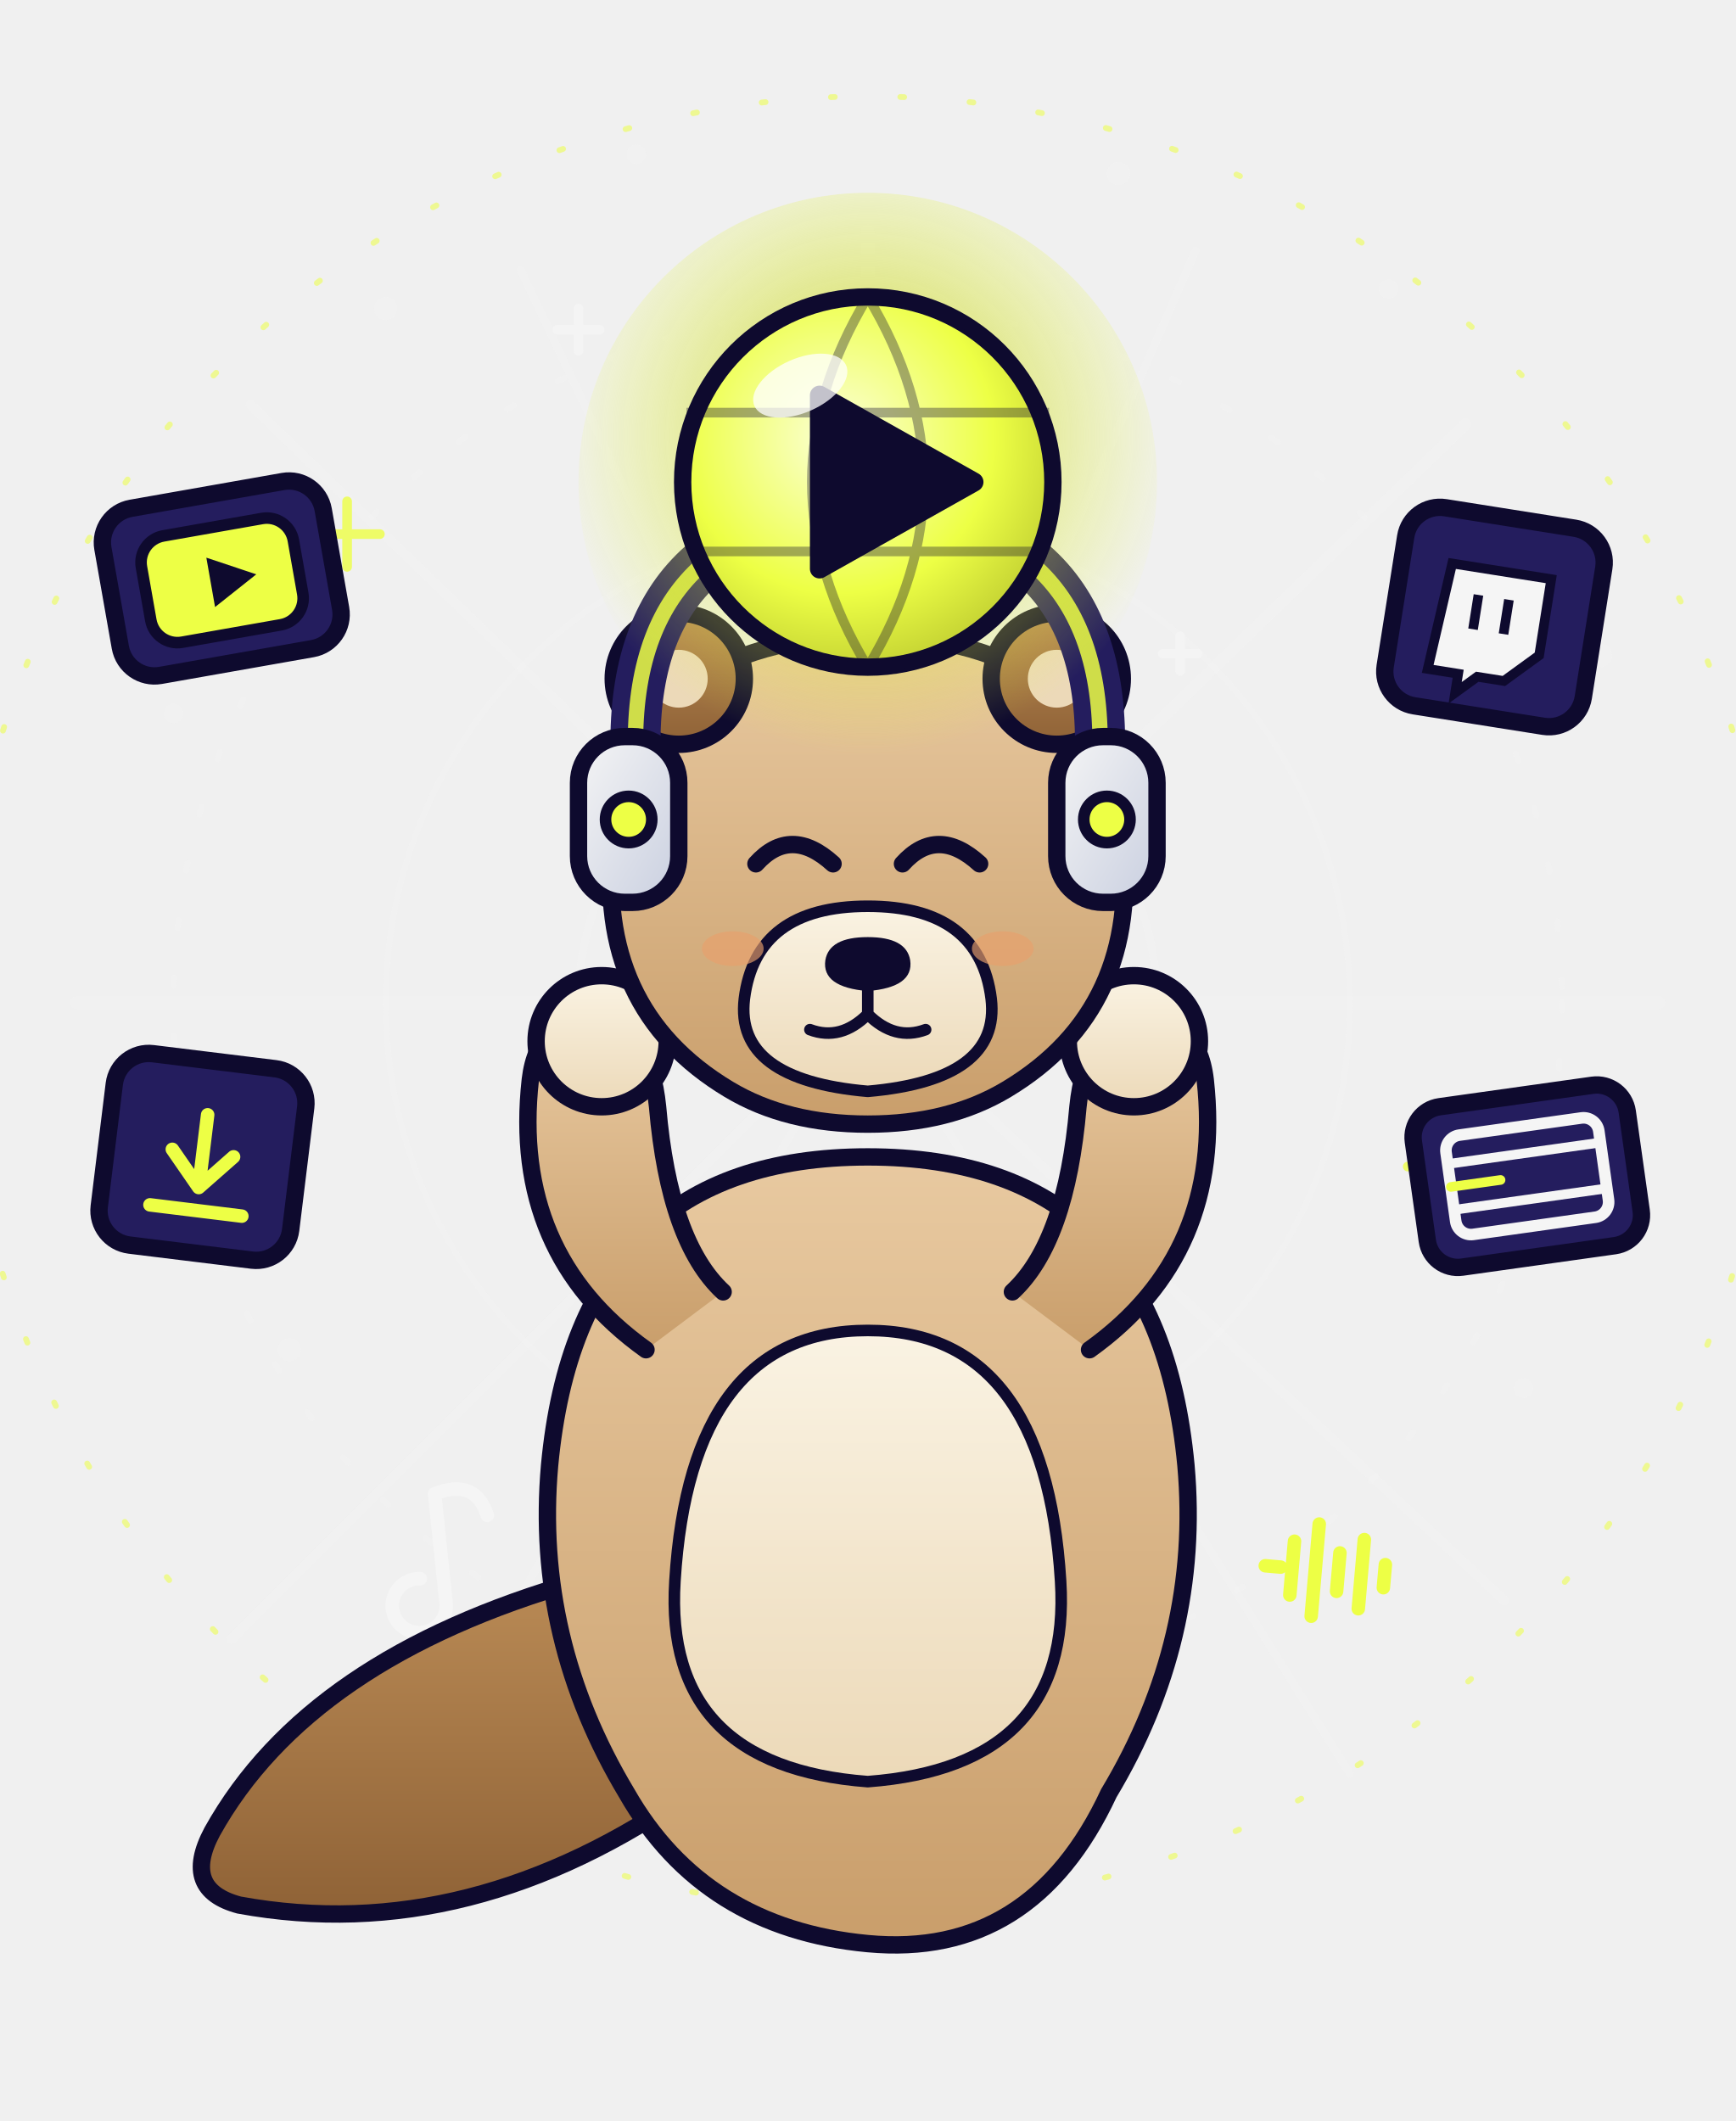
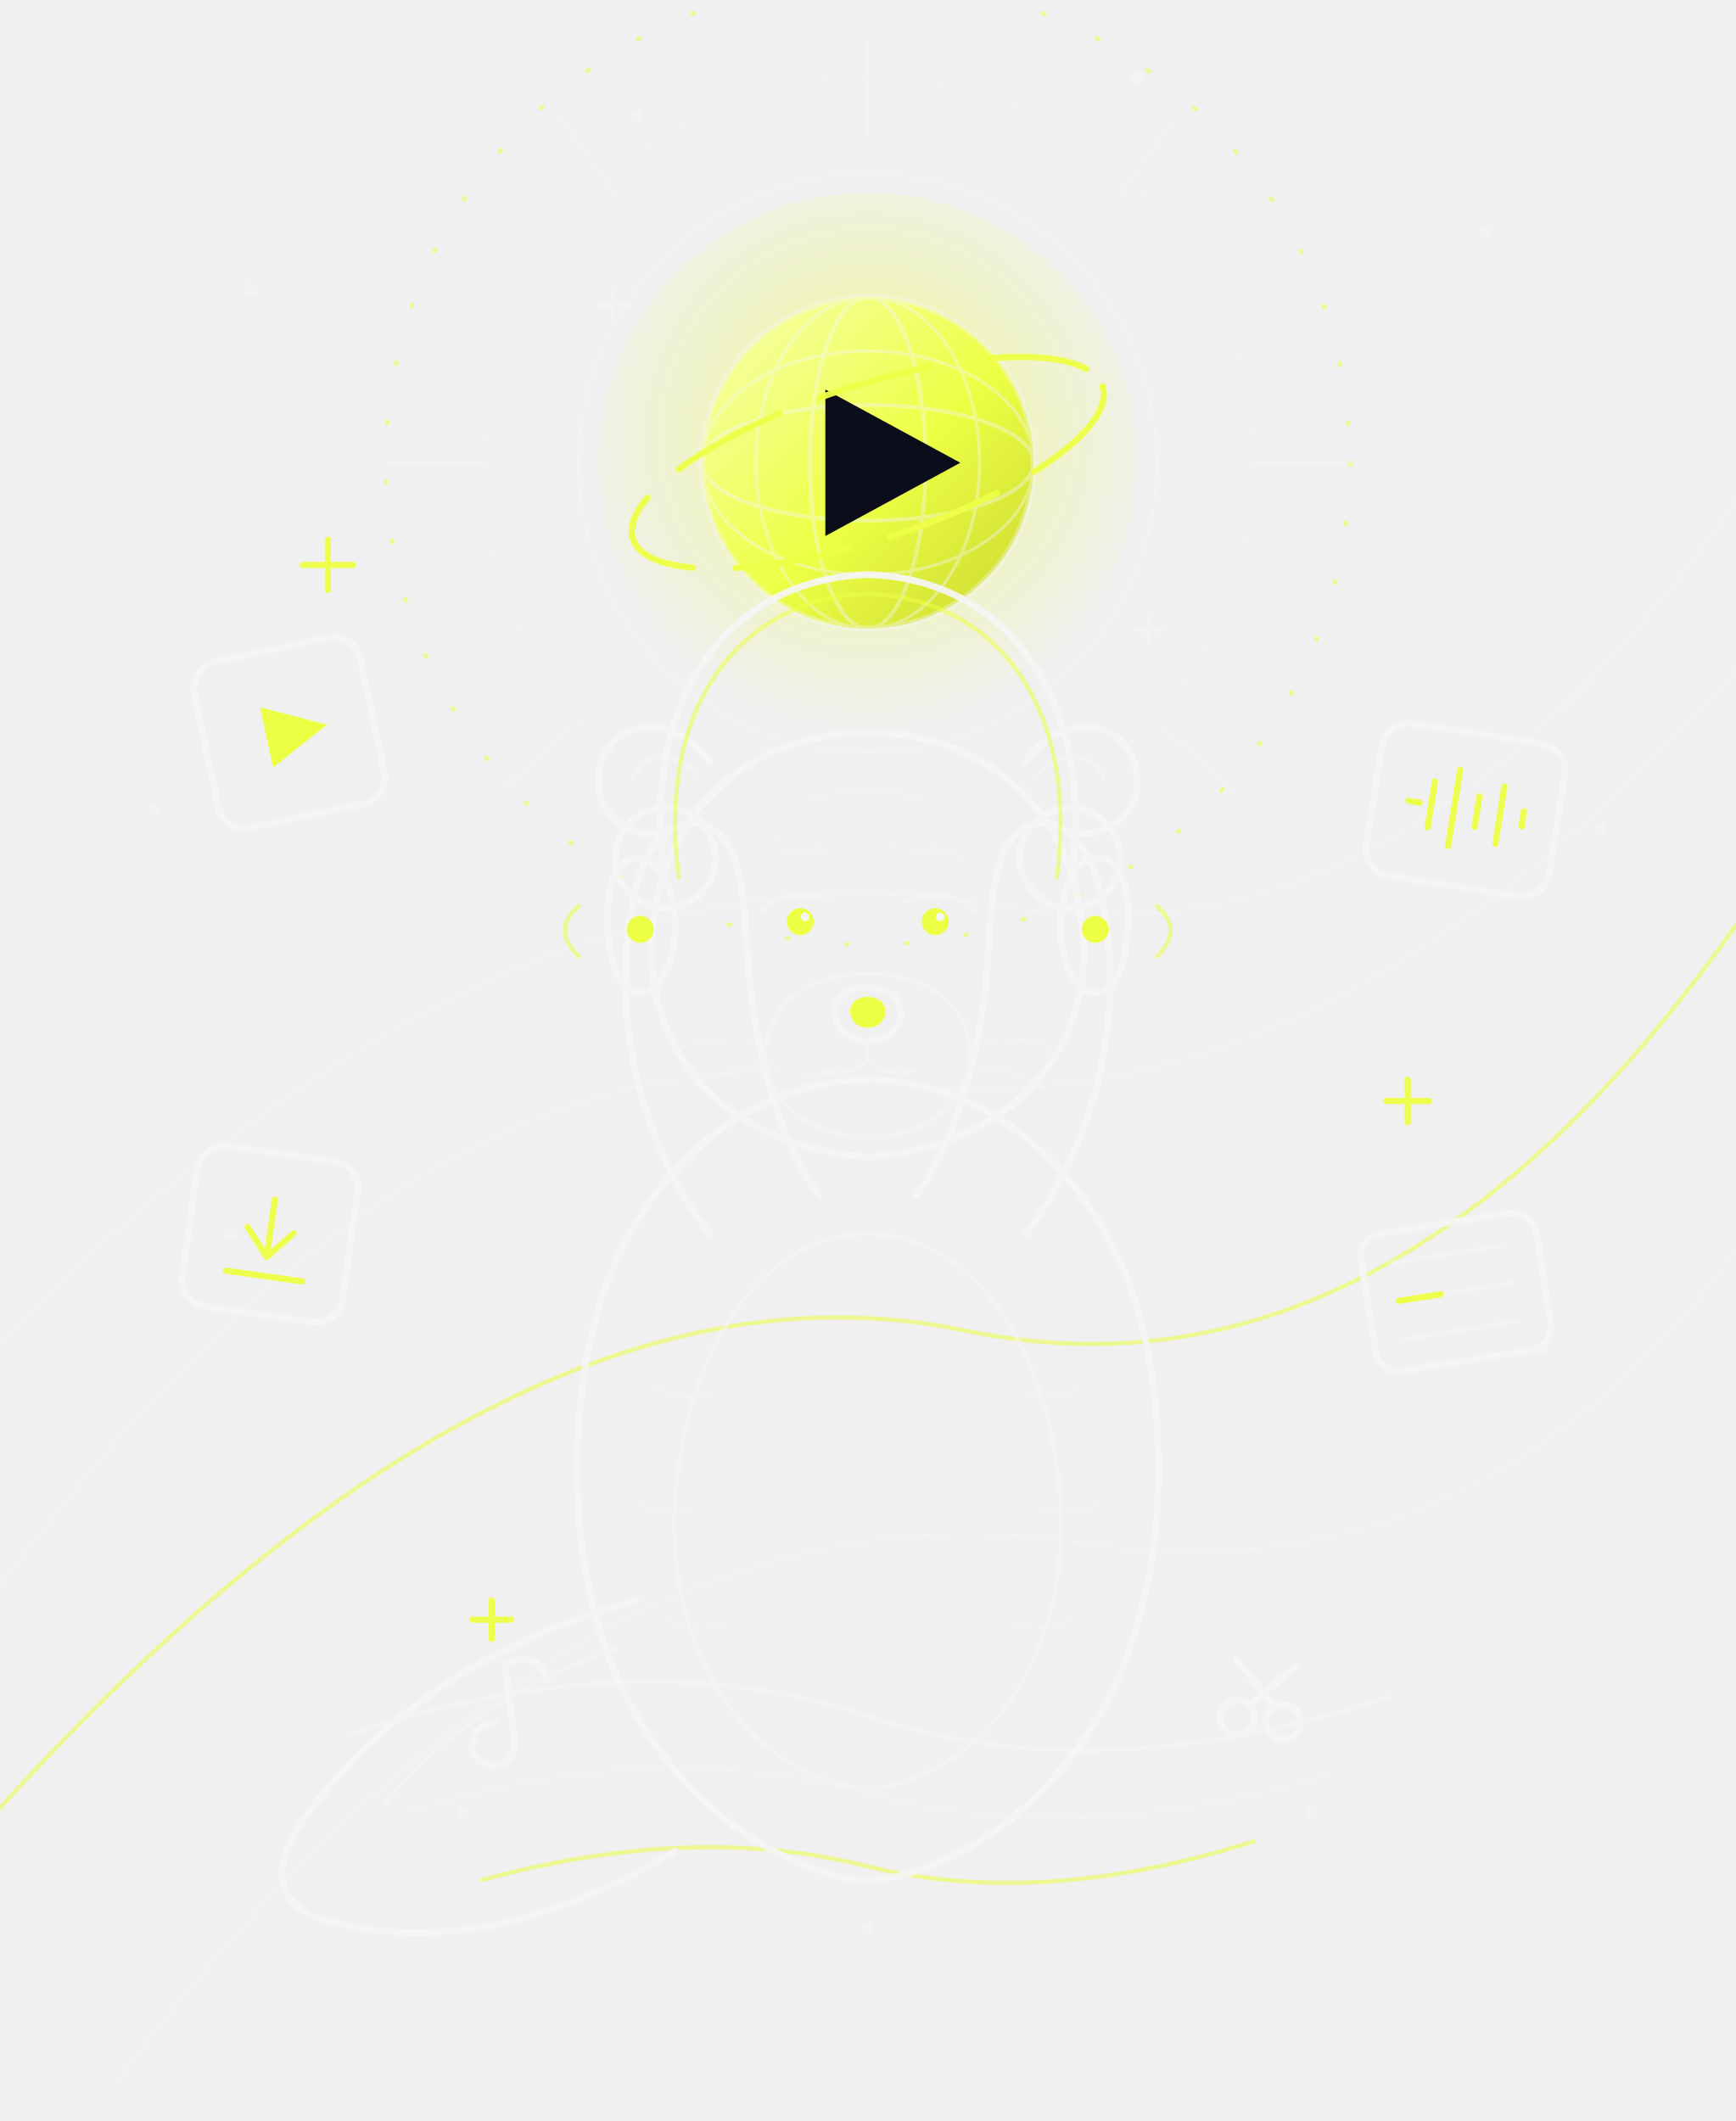
- <svg xmlns="http://www.w3.org/2000/svg" viewBox="0 0 900 1100" role="img" aria-label="MediaOtter hero illustration: an otter wearing headphones holding a glowing play-button orb, surrounded by floating media icons">
+ <svg xmlns="http://www.w3.org/2000/svg" viewBox="0 0 900 1100" role="img" aria-label="MediaOtter hero illustration: an otter in flowing line-art style holding a glowing play-button orb, surrounded by swirling ornamental strokes and media icons">
  <defs>
-     <radialGradient id="orbGlow" cx="50%" cy="42%" r="55%">
-       <stop offset="0%" stop-color="#edff45" stop-opacity=".95" />
-       <stop offset="45%" stop-color="#d4e03a" stop-opacity=".55" />
+     <radialGradient id="orbGlow" cx="50%" cy="45%" r="55%">
+       <stop offset="0%" stop-color="#edff45" stop-opacity=".9" />
+       <stop offset="50%" stop-color="#edff45" stop-opacity=".28" />
      <stop offset="100%" stop-color="#edff45" stop-opacity="0" />
    </radialGradient>
-     <radialGradient id="orbCore" cx="42%" cy="38%" r="70%">
-       <stop offset="0%" stop-color="#fbffd8" />
-       <stop offset="60%" stop-color="#edff45" />
-       <stop offset="100%" stop-color="#b9c62e" />
-     </radialGradient>
-     <linearGradient id="fur" x1="0" y1="0" x2="0" y2="1">
-       <stop offset="0%" stop-color="#e8c9a0" />
-       <stop offset="100%" stop-color="#c99e6b" />
-     </linearGradient>
-     <linearGradient id="furDark" x1="0" y1="0" x2="0" y2="1">
-       <stop offset="0%" stop-color="#b98a55" />
-       <stop offset="100%" stop-color="#8f6236" />
-     </linearGradient>
-     <linearGradient id="cream" x1="0" y1="0" x2="0" y2="1">
-       <stop offset="0%" stop-color="#faf3e3" />
-       <stop offset="100%" stop-color="#ecd9b8" />
-     </linearGradient>
-     <linearGradient id="phone" x1="0" y1="0" x2="1" y2="1">
-       <stop offset="0%" stop-color="#f5f5f5" />
-       <stop offset="100%" stop-color="#c9cfe0" />
+     <linearGradient id="orbCore" x1="0" y1="0" x2="1" y2="1">
+       <stop offset="0%" stop-color="#f7ffb0" />
+       <stop offset="55%" stop-color="#edff45" />
+       <stop offset="100%" stop-color="#c9d62e" />
    </linearGradient>
    <style>
-       .stroke{stroke:#0e0a2e;stroke-width:9;stroke-linecap:round;stroke-linejoin:round}
-       .stroke-sm{stroke:#0e0a2e;stroke-width:6;stroke-linecap:round;stroke-linejoin:round}
-       .deco{fill:none;stroke:#f5f5f5;stroke-opacity:.22;stroke-linecap:round}
-       .deco-lime{fill:none;stroke:#edff45;stroke-opacity:.55;stroke-linecap:round}
-       .icon{fill:none;stroke:#f5f5f5;stroke-width:7;stroke-linecap:round;stroke-linejoin:round}
-       .icon-fill{fill:#f5f5f5}
-       .icon-lime{fill:none;stroke:#edff45;stroke-width:7;stroke-linecap:round;stroke-linejoin:round}
+       .L{fill:none;stroke:#f5f5f5;stroke-linecap:round;stroke-linejoin:round}
+       .L1{stroke-width:3.5;opacity:.92}
+       .L2{stroke-width:2.4;opacity:.6}
+       .L3{stroke-width:1.6;opacity:.38}
+       .A{fill:none;stroke:#edff45;stroke-linecap:round;stroke-linejoin:round}
+       .A1{stroke-width:3.2;opacity:.95}
+       .A2{stroke-width:2.2;opacity:.55}
+       .fillw{fill:#f5f5f5}
+       .filla{fill:#edff45}
+       .soft{fill:#f5f5f5;opacity:.12}
    </style>
  </defs>
-   <g id="deco">
-     <path class="deco" stroke-width="7" d="M450 520 L450 120" />
-     <path class="deco" stroke-width="6" d="M450 520 L760 220" />
-     <path class="deco" stroke-width="7" d="M450 520 L860 520" />
-     <path class="deco" stroke-width="5" d="M450 520 L780 830" />
-     <path class="deco" stroke-width="6" d="M450 520 L450 1000" />
-     <path class="deco" stroke-width="5" d="M450 520 L120 850" />
-     <path class="deco" stroke-width="7" d="M450 520 L40 520" />
-     <path class="deco" stroke-width="5" d="M450 520 L130 210" />
-     <path class="deco" stroke-width="4" d="M450 520 L620 130" />
-     <path class="deco" stroke-width="4" d="M450 520 L270 140" />
-     <path class="deco" stroke-width="4" d="M450 520 L700 920" />
-     <path class="deco" stroke-width="4" d="M450 520 L210 930" />
-     <circle class="deco" stroke-width="4" cx="450" cy="520" r="150" />
-     <circle class="deco" stroke-width="3" cx="450" cy="520" r="250" />
-     <circle class="deco" stroke-width="3" cx="450" cy="520" r="360" stroke-dasharray="4 26" />
-     <circle class="deco-lime" stroke-width="3" cx="450" cy="520" r="470" stroke-dasharray="2 34" />
-     <g fill="#f5f5f5" opacity=".3">
-       <circle cx="200" cy="160" r="6" />
-       <circle cx="720" cy="150" r="5" />
-       <circle cx="830" cy="340" r="6" />
-       <circle cx="90" cy="370" r="5" />
-       <circle cx="150" cy="700" r="6" />
-       <circle cx="790" cy="720" r="5" />
-       <circle cx="330" cy="80" r="5" />
-       <circle cx="580" cy="90" r="6" />
-       <circle cx="450" cy="1010" r="5" />
+   <g id="field">
+     <path class="L L3" d="M-40 880 Q 200 520 450 560 Q 700 600 940 300" />
+     <path class="L L3" d="M-60 760 Q 240 420 520 470 Q 760 512 950 180" />
+     <path class="L L3" d="M60 1080 Q 300 760 560 800 Q 780 834 920 620" />
+     <path class="A A2" d="M-20 960 Q 260 640 500 690 Q 720 736 900 480" />
+     <circle class="L L3" cx="450" cy="240" r="150" />
+     <circle class="L L3" cx="450" cy="240" r="200" stroke-dasharray="2 18" />
+     <circle class="A A2" cx="450" cy="240" r="250" stroke-dasharray="1 30" />
+     <g class="L L3">
+       <path d="M450 20 v50" />
+       <path d="M610 60 l-30 42" />
+       <path d="M700 240 h-52" />
+       <path d="M290 60 l30 42" />
+       <path d="M200 240 h52" />
+       <path d="M640 410 l-36 -32" />
+       <path d="M260 410 l36 -32" />
    </g>
-     <g stroke="#edff45" stroke-width="5" stroke-linecap="round" opacity=".8">
-       <path d="M180 260 v34 M163 277 h34" />
-       <path d="M745 590 v30 M730 605 h30" />
-       <path d="M285 905 v26 M272 918 h26" />
+     <g class="fillw" opacity=".5">
+       <circle cx="130" cy="150" r="3.5" />
+       <circle cx="770" cy="120" r="3" />
+       <circle cx="830" cy="430" r="3.5" />
+       <circle cx="80" cy="420" r="3" />
+       <circle cx="120" cy="640" r="3.5" />
+       <circle cx="800" cy="700" r="3" />
+       <circle cx="240" cy="940" r="3" />
+       <circle cx="680" cy="940" r="3.5" />
+       <circle cx="450" cy="1000" r="3" />
+       <circle cx="330" cy="60" r="3" />
+       <circle cx="590" cy="40" r="3.5" />
+     </g>
+     <g class="A A1" stroke-width="2.6">
+       <path d="M170 280 v26 M157 293 h26" />
+       <path d="M730 560 v22 M719 571 h22" />
+       <path d="M255 830 v20 M245 840 h20" />
    </g>
  </g>
-   <g id="icons">
-     <g transform="translate(115 300) rotate(-10)">
-       <rect x="-58" y="-44" width="116" height="88" rx="18" fill="#241d5e" class="stroke" />
-       <rect x="-40" y="-27" width="80" height="56" rx="14" fill="#edff45" class="stroke-sm" />
-       <path d="M-6 -12 L18 1 L-6 14 Z" fill="#0e0a2e" />
+   <g id="chips">
+     <g transform="translate(150 380) rotate(-12)">
+       <rect class="L L1" x="-44" y="-44" width="88" height="88" rx="14" />
+       <path class="filla" d="M-12 -16 L20 0 L-12 16 Z" />
    </g>
-     <g transform="translate(775 320) rotate(9)">
-       <rect x="-52" y="-52" width="104" height="104" rx="18" fill="#241d5e" class="stroke" />
-       <path class="icon-fill" d="M-26 -24 h52 v40 l-16 16 h-14 l-10 10 v-10 h-16 z M-10 -10 v18 M6 -10 v18" stroke="#0e0a2e" stroke-width="5" fill="#edff45" />
+     <g transform="translate(760 420) rotate(9)">
+       <rect class="L L1" x="-48" y="-40" width="96" height="80" rx="14" />
+       <path class="A A1" stroke-width="2.8" d="M-30 0 h6 M-18 -12 v24 M-6 -20 v40 M6 -8 v16 M18 -15 v30 M30 -4 v8" />
    </g>
-     <g transform="translate(105 600) rotate(7)">
-       <rect x="-50" y="-50" width="100" height="100" rx="18" fill="#241d5e" class="stroke" />
-       <path class="icon-lime" d="M0 -22 V14 M-16 -2 L0 16 L16 -2 M-24 28 H24" />
+     <g transform="translate(140 640) rotate(8)">
+       <rect class="L L1" x="-42" y="-42" width="84" height="84" rx="14" />
+       <path class="A A1" stroke-width="2.8" d="M0 -18 V10 M-12 -2 L0 12 L12 -2 M-20 22 H20" />
    </g>
-     <g transform="translate(792 610) rotate(-8)">
-       <rect x="-56" y="-42" width="112" height="84" rx="16" fill="#241d5e" class="stroke" />
-       <rect x="-40" y="-26" width="80" height="52" rx="8" fill="none" stroke="#f5f5f5" stroke-width="6" />
-       <path stroke="#f5f5f5" stroke-width="5" d="M-40 -12 H40 M-40 12 H40" />
-       <path stroke="#edff45" stroke-width="5" stroke-linecap="round" d="M-40 0 H-14" />
+     <g transform="translate(755 670) rotate(-9)">
+       <rect class="L L1" x="-46" y="-36" width="92" height="72" rx="12" />
+       <path class="L L2" d="M-30 -20 H30 M-30 0 H30 M-30 20 H30" />
+       <path class="A A1" stroke-width="2.6" d="M-30 0 H-8" />
    </g>
-     <g transform="translate(215 810) rotate(-6)">
-       <path class="icon" d="M14 -34 V22 a14 14 0 1 1 -12 -13 M14 -34 q22 -6 26 14" />
+     <g transform="translate(255 890) rotate(-7)">
+       <path class="L L1" d="M10 -26 V14 a11 11 0 1 1 -9 -10 M10 -26 q18 -5 21 11" />
    </g>
-     <g transform="translate(690 815) rotate(5)">
-       <path class="icon-lime" stroke-width="6" d="M-34 0 h8 M-20 -14 v28 M-8 -24 v48 M4 -10 v20 M16 -18 v36 M28 -6 v12" />
+     <g transform="translate(655 880) rotate(6)">
+       <circle class="L L1" cx="-12" cy="12" r="9" />
+       <circle class="L L1" cx="12" cy="12" r="9" />
+       <path class="L L1" d="M-7 5 L16 -18 M7 5 L-16 -18" />
+     </g>
+   </g>
+   <g id="orb">
+     <circle cx="450" cy="240" r="140" fill="url(#orbGlow)" />
+     <circle cx="450" cy="240" r="86" fill="url(#orbCore)" />
+     <g class="L" stroke="#0b0e1a" opacity=".4">
+       <circle cx="450" cy="240" r="86" stroke-width="3" />
+       <ellipse cx="450" cy="240" rx="86" ry="30" stroke-width="2" />
+       <ellipse cx="450" cy="240" rx="86" ry="58" stroke-width="1.6" />
+       <ellipse cx="450" cy="240" rx="30" ry="86" stroke-width="2" />
+       <ellipse cx="450" cy="240" rx="58" ry="86" stroke-width="1.6" />
+     </g>
+     <path d="M428 202 L498 240 L428 278 Z" fill="#0b0e1a" />
+     <ellipse class="A A1" cx="450" cy="240" rx="128" ry="40" transform="rotate(-18 450 240)" stroke-dasharray="60 22" />
+     <g class="L L2" stroke-width="2.4">
+       <path d="M318 150 v16 M310 158 h16" />
+       <path d="M596 320 v14 M589 327 h14" />
    </g>
  </g>
  <g id="otter">
-     <path d="M300 820 q-140 40 -190 130 q-16 30 14 38 q120 22 236 -60" fill="url(#furDark)" class="stroke" />
-     <path d="M450 600              q-150 0 -165 160              q-8 90 40 170              q40 70 125 78              q85 8 125 -78              q48 -80 40 -170              q-15 -160 -165 -160 Z" fill="url(#fur)" class="stroke" />
-     <path d="M450 690 q-92 0 -100 130 q-6 96 100 104 q106 -8 100 -104 q-8 -130 -100 -130 Z" fill="url(#cream)" class="stroke-sm" />
-     <path d="M335 700 q-70 -50 -60 -140 q4 -34 36 -30 q26 4 30 44 q6 70 34 96" fill="url(#fur)" class="stroke" />
-     <path d="M565 700 q70 -50 60 -140 q-4 -34 -36 -30 q-26 4 -30 44 q-6 70 -34 96" fill="url(#fur)" class="stroke" />
-     <circle cx="312" cy="540" r="34" fill="url(#cream)" class="stroke" />
-     <circle cx="588" cy="540" r="34" fill="url(#cream)" class="stroke" />
-     <path d="M450 330 q-120 0 -132 105 q-10 88 60 130 q30 18 72 18 q42 0 72 -18 q70 -42 60 -130 q-12 -105 -132 -105 Z" fill="url(#fur)" class="stroke" />
-     <circle cx="352" cy="352" r="34" fill="url(#furDark)" class="stroke" />
-     <circle cx="548" cy="352" r="34" fill="url(#furDark)" class="stroke" />
-     <circle cx="352" cy="352" r="15" fill="#ecd9b8" />
-     <circle cx="548" cy="352" r="15" fill="#ecd9b8" />
-     <path d="M450 470 q-58 0 -64 48 q-5 42 64 48 q69 -6 64 -48 q-6 -48 -64 -48 Z" fill="url(#cream)" class="stroke-sm" />
-     <path d="M450 486 q-20 0 -22 12 q-2 14 22 16 q24 -2 22 -16 q-2 -12 -22 -12 Z" fill="#0e0a2e" />
-     <path d="M450 514 v12 M450 526 q-14 14 -30 8 M450 526 q14 14 30 8" fill="none" class="stroke-sm" />
-     <path d="M392 448 q18 -20 40 0" fill="none" class="stroke" />
-     <path d="M468 448 q18 -20 40 0" fill="none" class="stroke" />
-     <ellipse cx="380" cy="492" rx="16" ry="9" fill="#e8a06b" opacity=".65" />
-     <ellipse cx="520" cy="492" rx="16" ry="9" fill="#e8a06b" opacity=".65" />
-     <path d="M330 400 q-8 -130 120 -136 q128 6 120 136" fill="none" stroke="#241d5e" stroke-width="26" stroke-linecap="round" />
-     <path d="M330 400 q-8 -130 120 -136 q128 6 120 136" fill="none" stroke="#edff45" stroke-width="8" stroke-linecap="round" opacity=".85" />
-     <rect x="300" y="382" width="52" height="86" rx="24" fill="url(#phone)" class="stroke" />
-     <rect x="548" y="382" width="52" height="86" rx="24" fill="url(#phone)" class="stroke" />
-     <circle cx="326" cy="425" r="12" fill="#edff45" class="stroke-sm" />
-     <circle cx="574" cy="425" r="12" fill="#edff45" class="stroke-sm" />
-   </g>
-   <g id="orb">
-     <circle cx="450" cy="250" r="150" fill="url(#orbGlow)" />
-     <circle cx="450" cy="250" r="96" fill="url(#orbCore)" class="stroke" />
-     <path d="M450 154 a96 96 0 0 1 0 192 a96 96 0 0 1 0 -192 M450 154 q-58 96 0 192 M450 154 q58 96 0 192 M356 214 h188 M362 286 h176" fill="none" stroke="#0e0a2e" stroke-width="5" opacity=".35" />
-     <path d="M425 205 L505 250 L425 295 Z" fill="#0e0a2e" stroke="#0e0a2e" stroke-width="10" stroke-linejoin="round" />
-     <ellipse cx="415" cy="200" rx="26" ry="14" fill="#ffffff" opacity=".75" transform="rotate(-24 415 200)" />
-   </g>
-   <g stroke="#f5f5f5" stroke-width="5" stroke-linecap="round" opacity=".7">
-     <path d="M300 160 v22 M289 171 h22" />
-     <path d="M612 330 v18 M603 339 h18" />
+     <path class="L L2" d="M180 900 Q 330 850 450 890 Q 570 930 720 880" />
+     <path class="L L3" d="M210 940 Q 340 900 450 930 Q 560 960 690 920" />
+     <path class="A A2" d="M250 975 Q 360 945 450 968 Q 540 990 650 955" />
+     <path class="L L1" d="M330 830 Q 220 860 160 940 Q 130 980 165 995 Q 250 1020 350 960" />
+     <path class="L L2" d="M320 855 Q 245 880 200 935" />
+     <path class="L L1" d="M450 560       C 380 560 320 620 305 700       C 292 770 300 850 340 905       C 375 955 425 975 450 975       C 475 975 525 955 560 905       C 600 850 608 770 595 700       C 580 620 520 560 450 560 Z" />
+     <path class="L L2" d="M450 640 C 395 640 355 700 350 780 C 346 855 385 920 450 928 C 515 920 554 855 550 780 C 545 700 505 640 450 640 Z" />
+     <g class="L L3">
+       <path d="M340 720 q 18 8 30 2" />
+       <path d="M330 780 q 18 8 30 2" />
+       <path d="M345 840 q 18 8 30 2" />
+       <path d="M560 720 q -18 8 -30 2" />
+       <path d="M570 780 q -18 8 -30 2" />
+       <path d="M555 840 q -18 8 -30 2" />
+     </g>
+     <path class="L L1" d="M368 640 C 330 590 315 520 330 460 C 338 428 360 418 375 435 C 388 450 385 480 390 520 C 396 565 410 600 425 620" />
+     <path class="L L1" d="M532 640 C 570 590 585 520 570 460 C 562 428 540 418 525 435 C 512 450 515 480 510 520 C 504 565 490 600 475 620" />
+     <circle class="L L1" cx="345" cy="445" r="26" />
+     <circle class="L L1" cx="555" cy="445" r="26" />
+     <path class="L L3" d="M335 445 h20 M345 435 v20 M545 445 h20 M555 435 v20" />
+     <path class="L L1" d="M450 380       C 385 380 340 425 338 490       C 336 545 375 595 450 600       C 525 595 564 545 562 490       C 560 425 515 380 450 380 Z" />
+     <path class="L L1" d="M368 395 C 350 370 320 372 312 395 C 305 415 320 435 342 432" />
+     <path class="L L1" d="M532 395 C 550 370 580 372 588 395 C 595 415 580 435 558 432" />
+     <path class="L L2" d="M362 402 C 350 388 332 390 328 404" />
+     <path class="L L2" d="M538 402 C 550 388 568 390 572 404" />
+     <path class="L L2" d="M450 505 C 415 505 395 525 397 550 C 399 575 425 590 450 590 C 475 590 501 575 503 550 C 505 525 485 505 450 505 Z" />
+     <path class="L L1" d="M450 512 C 438 512 432 519 433 527 C 434 535 442 540 450 540 C 458 540 466 535 467 527 C 468 519 462 512 450 512 Z" />
+     <path class="filla" d="M450 517 C 444 517 440 521 441 526 C 442 531 446 533 450 533 C 454 533 458 531 459 526 C 460 521 456 517 450 517 Z" />
+     <path class="L L2" d="M450 540 v10 M450 550 q -12 10 -24 5 M450 550 q 12 10 24 5" />
+     <g class="L L3">
+       <path d="M398 540 q -28 -4 -46 4" />
+       <path d="M400 552 q -26 2 -42 12" />
+       <path d="M502 540 q 28 -4 46 4" />
+       <path d="M500 552 q 26 2 42 12" />
+     </g>
+     <path class="L L2" d="M395 472 q 16 -14 36 -4" />
+     <path class="L L2" d="M469 468 q 20 -10 36 4" />
+     <circle class="filla" cx="415" cy="478" r="7" />
+     <circle class="filla" cx="485" cy="478" r="7" />
+     <circle class="fillw" cx="417.5" cy="475.5" r="2.2" />
+     <circle class="fillw" cx="487.5" cy="475.5" r="2.2" />
+     <g class="L L3">
+       <path d="M400 445 q 15 -8 30 -2" />
+       <path d="M470 443 q 15 -6 30 2" />
+       <path d="M420 415 q 30 -10 60 0" />
+     </g>
+     <path class="L L1" d="M345 460 C 330 360 380 300 450 298 C 520 300 570 360 555 460" />
+     <path class="A A2" d="M352 455 C 340 365 385 310 450 308 C 515 310 560 365 548 455" />
+     <path class="L L1" d="M330 445 C 322 445 315 455 315 475 C 315 500 322 515 332 515 C 342 515 350 500 350 480 C 350 460 342 445 330 445 Z" />
+     <path class="L L1" d="M570 445 C 578 445 585 455 585 475 C 585 500 578 515 568 515 C 558 515 550 500 550 480 C 550 460 558 445 570 445 Z" />
+     <circle class="filla" cx="332" cy="482" r="7" />
+     <circle class="filla" cx="568" cy="482" r="7" />
+     <path class="A A2" d="M300 470 q -14 12 0 26 M600 470 q 14 12 0 26" />
  </g>
</svg>
